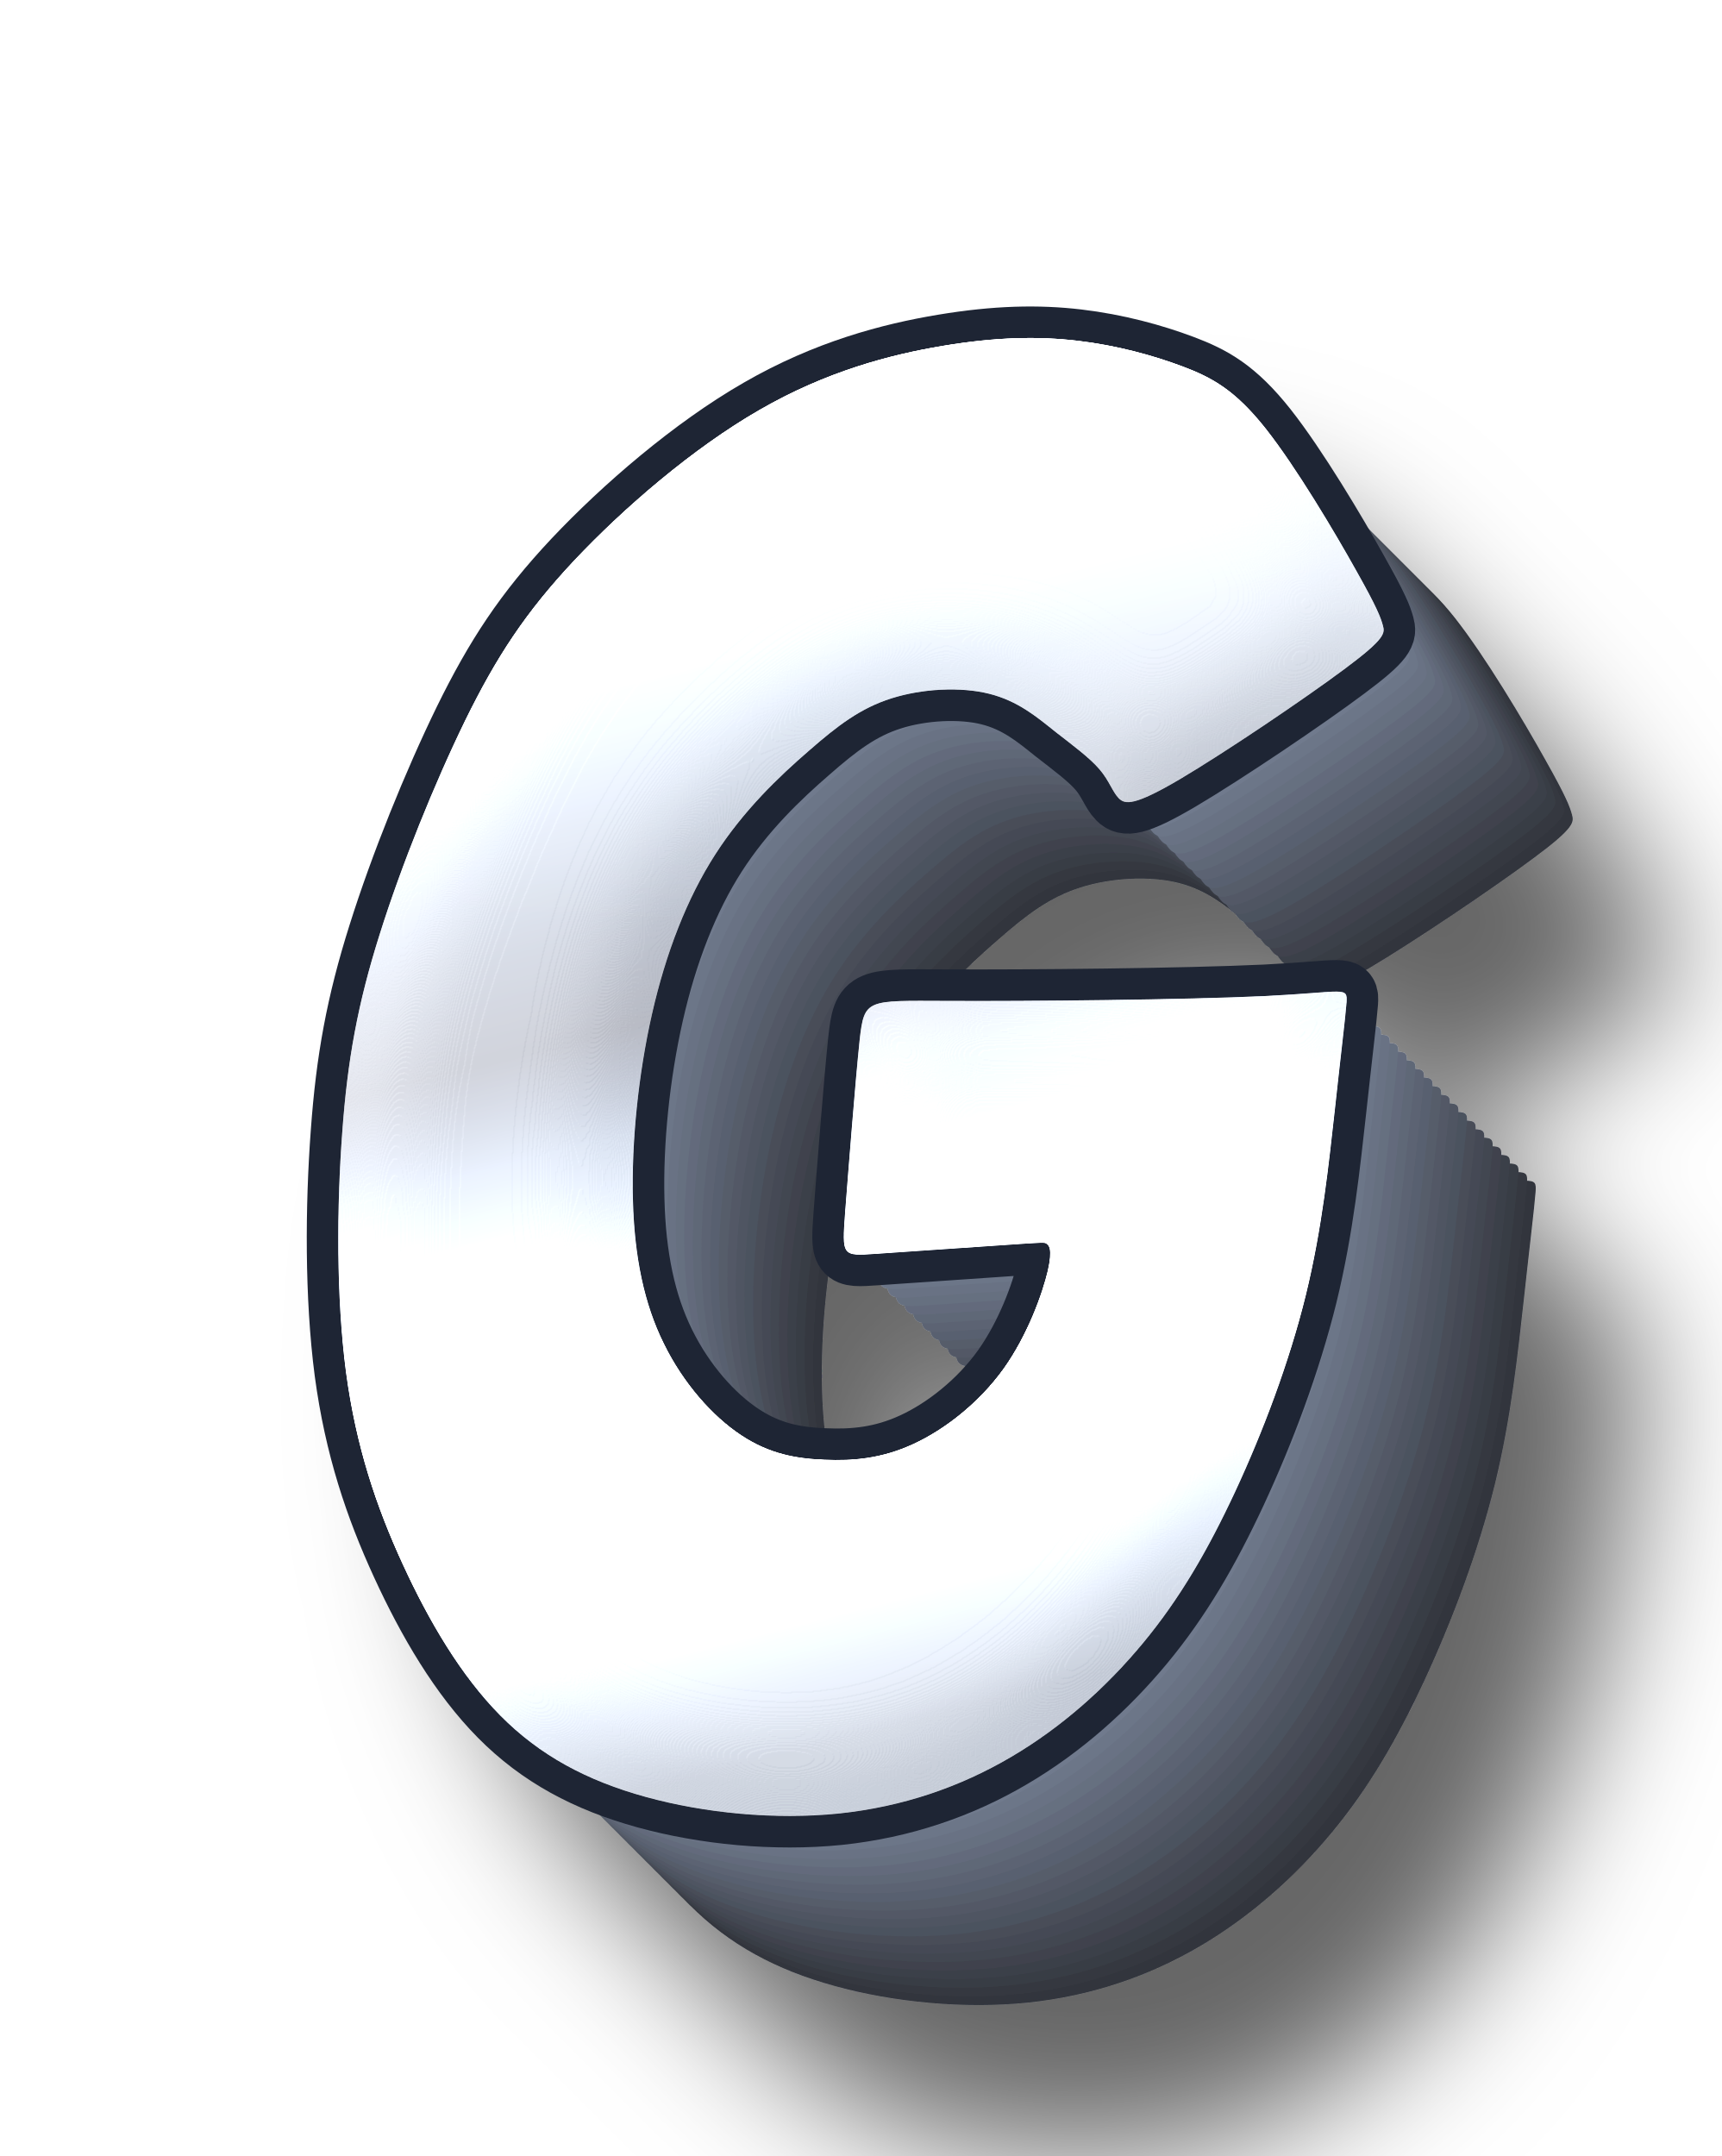
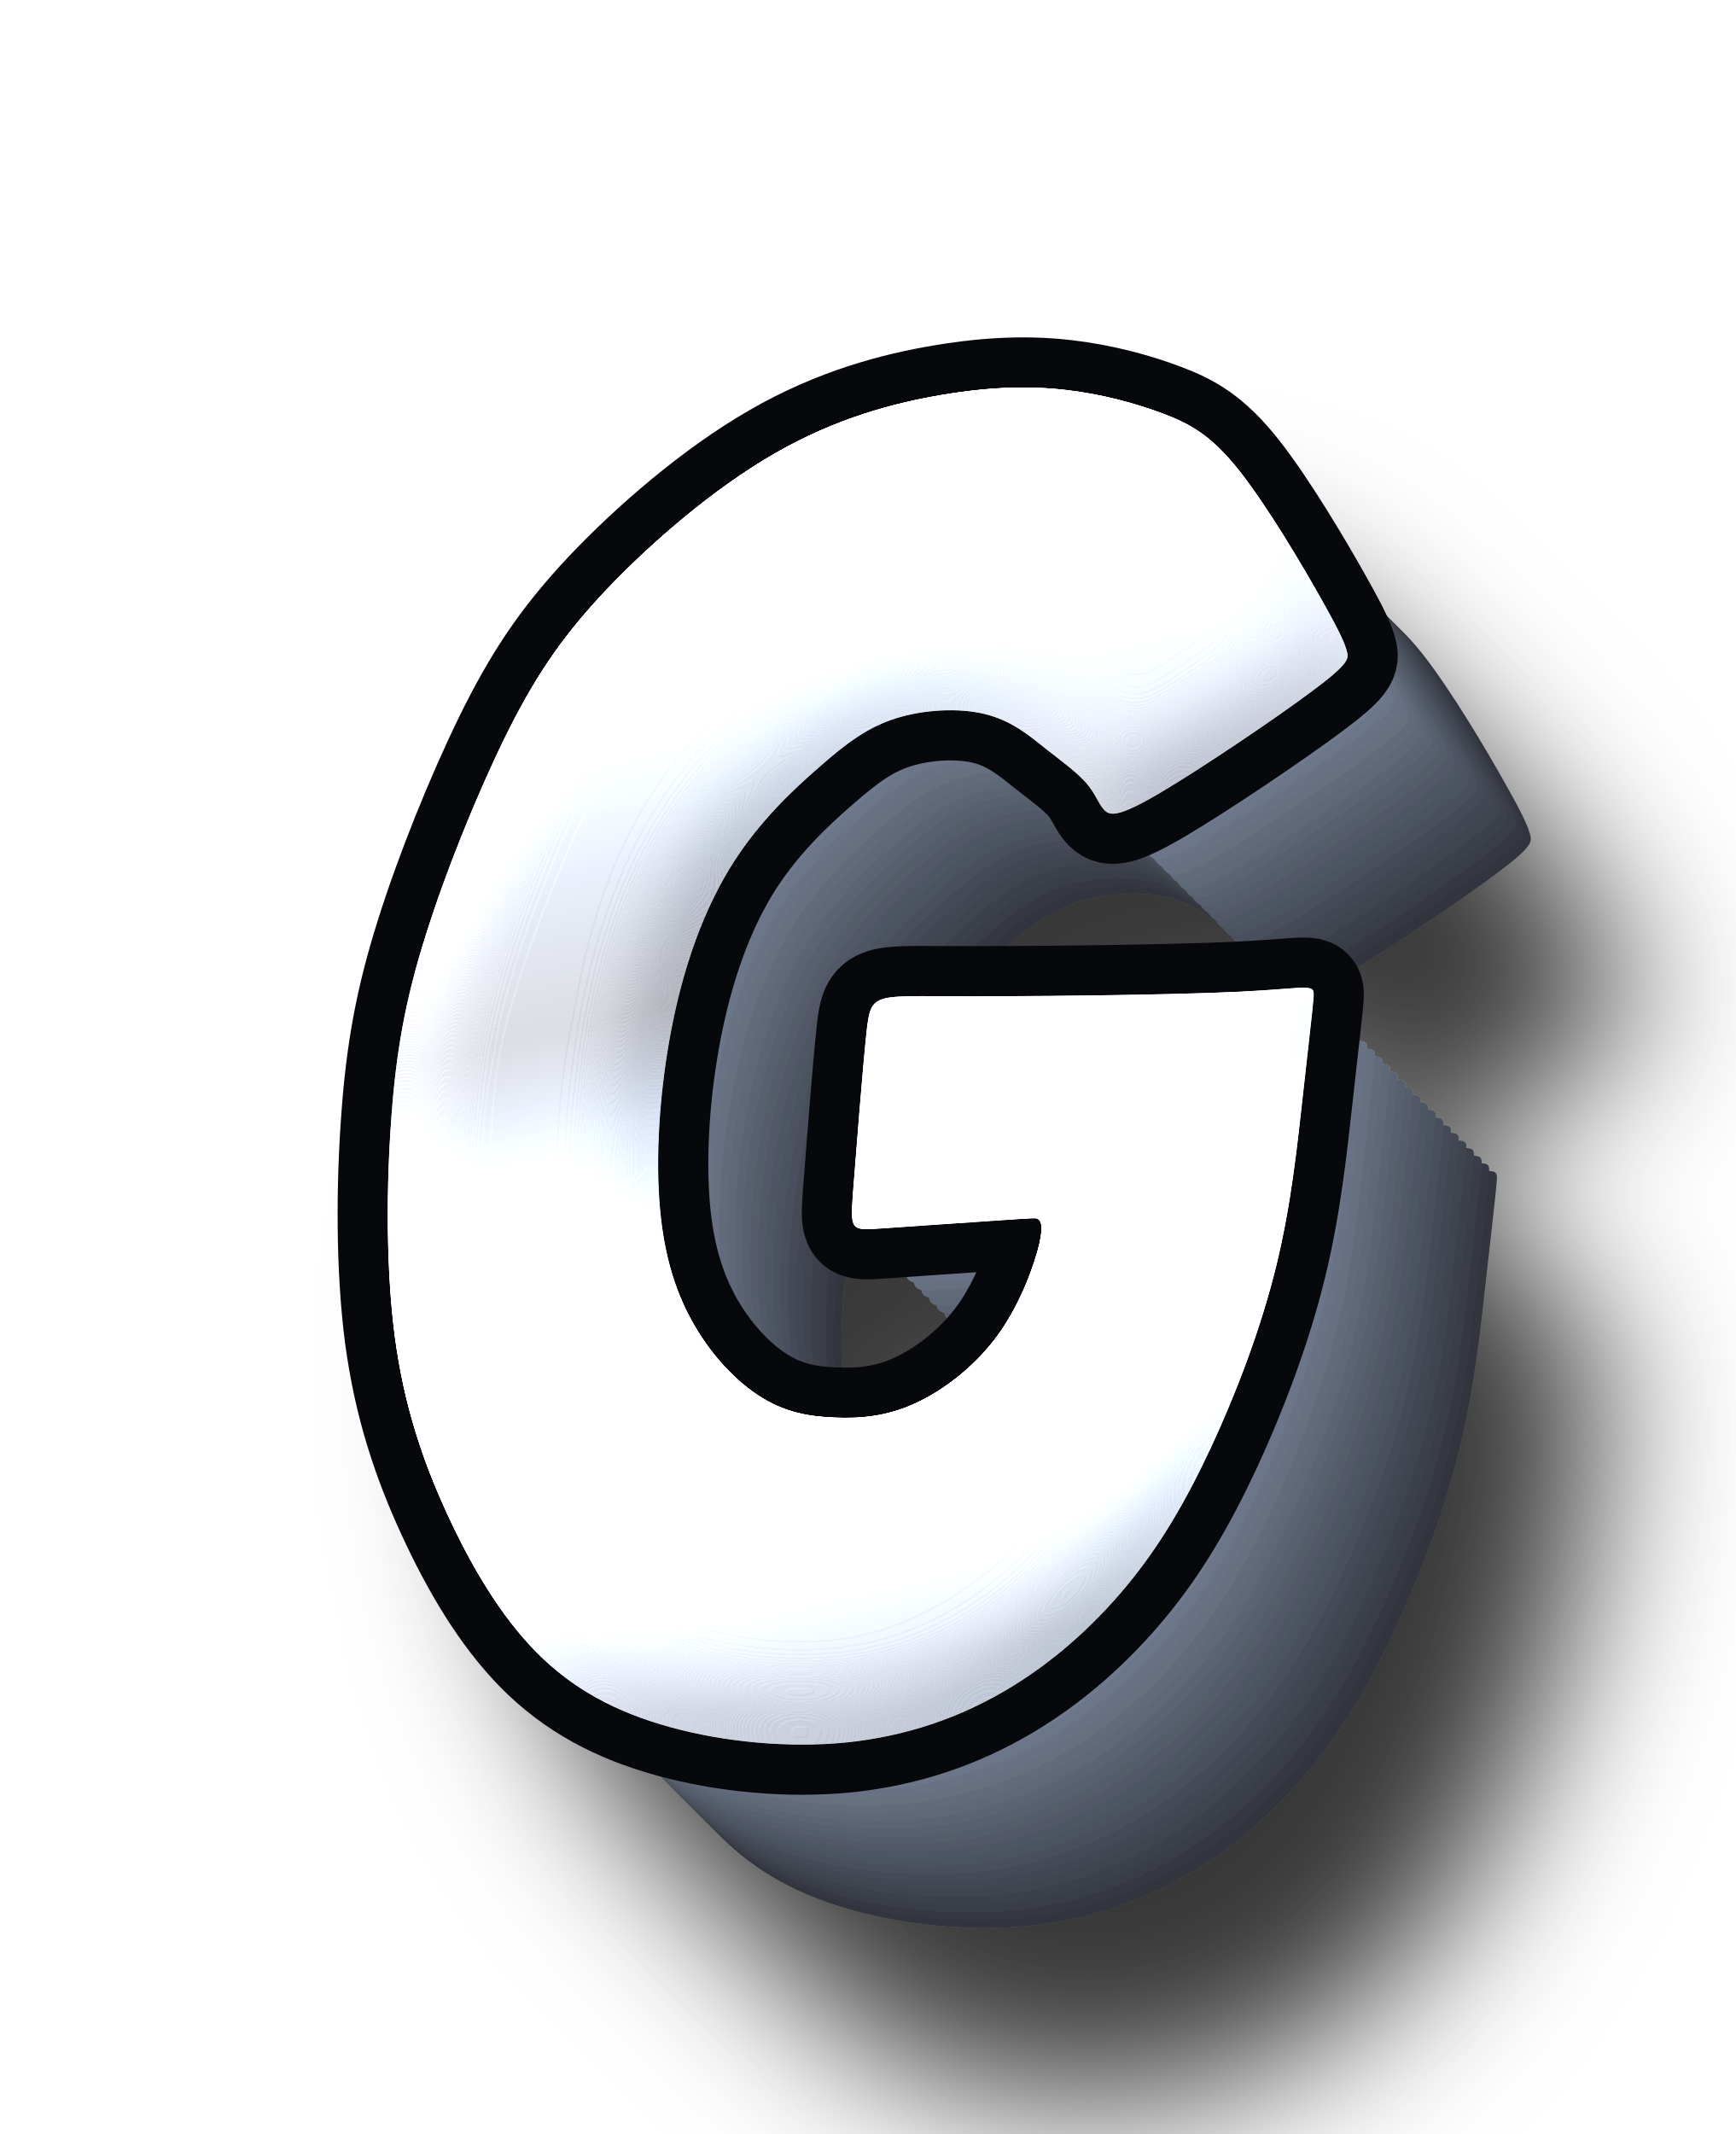
- <svg xmlns="http://www.w3.org/2000/svg" viewBox="72.41 545.18 81.96 102.62">
+ <svg xmlns="http://www.w3.org/2000/svg" viewBox="68.41 541.18 89.96 110.62">
  <defs>
    <path id="f-3-G" d="M 128.56 582.28 C 130.71 581.01 134.55 578.42 136.46 576.99 C 138.37 575.57 138.34 575.31 138.24 574.95 C 138.14 574.58 137.97 574.11 136.96 572.32 C 135.96 570.53 134.12 567.43 132.66 565.58 C 131.20 563.74 130.11 563.15 128.70 562.62 C 127.29 562.09 125.57 561.62 123.71 561.40 C 121.84 561.18 119.83 561.22 117.31 561.64 C 114.78 562.06 111.74 562.86 108.57 564.69 C 105.40 566.51 102.10 569.36 99.76 571.84 C 97.42 574.33 96.04 576.45 94.56 579.46 C 93.09 582.47 91.51 586.38 90.48 589.66 C 89.44 592.95 88.95 595.62 88.70 599.10 C 88.44 602.59 88.41 606.90 88.88 610.48 C 89.36 614.06 90.33 616.91 91.58 619.63 C 92.83 622.35 94.35 624.94 96.23 626.84 C 98.11 628.74 100.35 629.94 103.15 630.71 C 105.94 631.48 109.30 631.81 112.34 631.50 C 115.38 631.18 118.11 630.24 120.54 628.81 C 122.96 627.39 125.08 625.49 126.82 623.39 C 128.56 621.29 129.90 618.99 131.21 616.18 C 132.52 613.36 133.78 610.04 134.57 606.83 C 135.36 603.61 135.67 600.51 135.95 598.03 C 136.22 595.54 136.45 593.68 136.51 592.90 C 136.56 592.11 136.45 592.40 132.63 592.59 C 128.81 592.77 121.30 592.84 117.48 592.82 C 113.66 592.81 113.55 592.70 113.33 594.70 C 113.12 596.71 112.80 600.84 112.64 602.90 C 112.49 604.97 112.49 604.97 114.09 604.86 C 115.70 604.75 118.91 604.53 120.52 604.42 C 122.13 604.31 122.13 604.31 122.23 604.38 C 122.33 604.45 122.53 604.60 122.29 605.66 C 122.04 606.72 121.35 608.69 120.19 610.32 C 119.03 611.94 117.39 613.22 115.89 613.91 C 114.38 614.61 113.00 614.72 111.67 614.66 C 110.33 614.61 109.04 614.39 107.69 613.49 C 106.34 612.60 104.94 611.03 104.01 609.13 C 103.07 607.23 102.61 605.00 102.54 602.28 C 102.47 599.56 102.79 596.35 103.45 593.44 C 104.11 590.54 105.11 587.95 106.46 585.85 C 107.81 583.75 109.50 582.14 110.90 580.93 C 112.29 579.71 113.39 578.88 114.85 578.42 C 116.30 577.96 118.13 577.86 119.49 578.20 C 120.86 578.54 121.77 579.31 122.62 579.99 C 123.48 580.66 124.27 581.24 124.75 581.80 C 125.22 582.35 125.37 582.88 125.67 583.18 C 125.97 583.48 126.42 583.54 128.56 582.28 Z" fill-rule="evenodd" />
-     <linearGradient id="metal-3-G" x1="0" y1="0" x2="0.18" y2="1">
+     <linearGradient id="metal-3-G" x1="0" y1="0" x2="0.16" y2="1">
      <stop offset="0" stop-color="#FFFFFF" />
-       <stop offset="0.09" stop-color="#F2F6FC" />
-       <stop offset="0.2" stop-color="#D3DEEC" />
-       <stop offset="0.32" stop-color="#93A3B9" />
-       <stop offset="0.43" stop-color="#5A6880" />
-       <stop offset="0.5" stop-color="#3C4762" />
-       <stop offset="0.57" stop-color="#8695AC" />
-       <stop offset="0.68" stop-color="#DCE6F2" />
-       <stop offset="0.8" stop-color="#FFFFFF" />
-       <stop offset="0.9" stop-color="#B7C4D6" />
-       <stop offset="1" stop-color="#6E7B90" />
+       <stop offset="0.07" stop-color="#FBFDFF" />
+       <stop offset="0.18" stop-color="#DEE8F6" />
+       <stop offset="0.3" stop-color="#9AACC4" />
+       <stop offset="0.42" stop-color="#55637C" />
+       <stop offset="0.49" stop-color="#333D55" />
+       <stop offset="0.57" stop-color="#8FA0BA" />
+       <stop offset="0.68" stop-color="#E6EFFA" />
+       <stop offset="0.79" stop-color="#FFFFFF" />
+       <stop offset="0.89" stop-color="#BDCADD" />
+       <stop offset="1" stop-color="#6B7890" />
    </linearGradient>
-     <filter id="bisel-3-G" x="-40%" y="-40%" width="200%" height="200%">
-       <feGaussianBlur in="SourceAlpha" stdDeviation="2.4" result="relevo" />
-       <feSpecularLighting in="relevo" surfaceScale="4.5" specularConstant="1.25" specularExponent="22" lighting-color="#FFFFFF" result="luz">
-         <feDistantLight azimuth="228" elevation="62" />
+     <filter id="bisel-3-G" x="-45%" y="-45%" width="210%" height="210%">
+       <feGaussianBlur in="SourceAlpha" stdDeviation="2.2" result="r" />
+       <feSpecularLighting in="r" surfaceScale="5.5" specularConstant="1.45" specularExponent="19" lighting-color="#FFFFFF" result="l">
+         <feDistantLight azimuth="228" elevation="58" />
      </feSpecularLighting>
-       <feComposite in="luz" in2="SourceAlpha" operator="in" result="luzCortada" />
-       <feComposite in="SourceGraphic" in2="luzCortada" operator="arithmetic" k1="0" k2="1" k3="0.92" k4="0" />
+       <feComposite in="l" in2="SourceAlpha" operator="in" result="lc" />
+       <feComposite in="SourceGraphic" in2="lc" operator="arithmetic" k1="0" k2="1" k3="1" k4="0" />
    </filter>
-     <linearGradient id="fio-3-G" x1="0" y1="0" x2="0" y2="0.4">
-       <stop offset="0" stop-color="#FFFFFF" stop-opacity="0.95" />
-       <stop offset="0.5" stop-color="#FFFFFF" stop-opacity="0.25" />
-       <stop offset="1" stop-color="#FFFFFF" stop-opacity="0" />
+     <linearGradient id="topo-3-G" x1="0" y1="0" x2="0" y2="0.34">
+       <stop offset="0" stop-color="#fff" stop-opacity="1" />
+       <stop offset="0.45" stop-color="#fff" stop-opacity="0.3" />
+       <stop offset="1" stop-color="#fff" stop-opacity="0" />
    </linearGradient>
-     <filter id="sombra-3-G" x="-40%" y="-40%" width="200%" height="200%">
-       <feDropShadow dx="5.0" dy="7.2" stdDeviation="3.4" flood-color="#000" flood-opacity="0.6" />
+     <filter id="sombra-3-G" x="-50%" y="-50%" width="220%" height="220%">
+       <feDropShadow dx="5.7" dy="9.0" stdDeviation="4.2" flood-color="#000" flood-opacity="0.78" />
    </filter>
  </defs>
  <g filter="url(#sombra-3-G)">
-     <use href="#f-3-G" x="9.00" y="9.00" fill="#32353c" />
-     <use href="#f-3-G" x="8.59" y="8.59" fill="#353840" />
-     <use href="#f-3-G" x="8.18" y="8.18" fill="#383c44" />
-     <use href="#f-3-G" x="7.77" y="7.77" fill="#3b3f48" />
-     <use href="#f-3-G" x="7.36" y="7.36" fill="#3f434d" />
-     <use href="#f-3-G" x="6.95" y="6.95" fill="#424751" />
-     <use href="#f-3-G" x="6.55" y="6.55" fill="#454a55" />
-     <use href="#f-3-G" x="6.14" y="6.14" fill="#484e59" />
-     <use href="#f-3-G" x="5.73" y="5.73" fill="#4c525e" />
-     <use href="#f-3-G" x="5.32" y="5.32" fill="#4f5562" />
-     <use href="#f-3-G" x="4.91" y="4.91" fill="#525966" />
-     <use href="#f-3-G" x="4.50" y="4.50" fill="#565d6b" />
-     <use href="#f-3-G" x="4.09" y="4.09" fill="#59606f" />
-     <use href="#f-3-G" x="3.68" y="3.68" fill="#5c6473" />
-     <use href="#f-3-G" x="3.27" y="3.27" fill="#5f6777" />
-     <use href="#f-3-G" x="2.86" y="2.86" fill="#636b7c" />
-     <use href="#f-3-G" x="2.45" y="2.45" fill="#666f80" />
-     <use href="#f-3-G" x="2.05" y="2.05" fill="#697284" />
-     <use href="#f-3-G" x="1.64" y="1.64" fill="#6c7688" />
-     <use href="#f-3-G" x="1.23" y="1.23" fill="#707a8d" />
-     <use href="#f-3-G" x="0.82" y="0.82" fill="#737d91" />
-     <use href="#f-3-G" x="0.41" y="0.41" fill="#768195" />
+     <use href="#f-3-G" x="9.50" y="9.50" fill="#32363e" />
+     <use href="#f-3-G" x="9.10" y="9.10" fill="#353942" />
+     <use href="#f-3-G" x="8.71" y="8.71" fill="#383d46" />
+     <use href="#f-3-G" x="8.31" y="8.31" fill="#3b404a" />
+     <use href="#f-3-G" x="7.92" y="7.92" fill="#3f444e" />
+     <use href="#f-3-G" x="7.52" y="7.52" fill="#424752" />
+     <use href="#f-3-G" x="7.12" y="7.12" fill="#454b57" />
+     <use href="#f-3-G" x="6.73" y="6.73" fill="#484f5b" />
+     <use href="#f-3-G" x="6.33" y="6.33" fill="#4c525f" />
+     <use href="#f-3-G" x="5.94" y="5.94" fill="#4f5663" />
+     <use href="#f-3-G" x="5.54" y="5.54" fill="#525967" />
+     <use href="#f-3-G" x="5.15" y="5.15" fill="#555d6b" />
+     <use href="#f-3-G" x="4.75" y="4.75" fill="#596170" />
+     <use href="#f-3-G" x="4.35" y="4.35" fill="#5c6474" />
+     <use href="#f-3-G" x="3.96" y="3.96" fill="#5f6878" />
+     <use href="#f-3-G" x="3.56" y="3.56" fill="#626b7c" />
+     <use href="#f-3-G" x="3.17" y="3.17" fill="#666f80" />
+     <use href="#f-3-G" x="2.77" y="2.77" fill="#697284" />
+     <use href="#f-3-G" x="2.38" y="2.38" fill="#6c7689" />
+     <use href="#f-3-G" x="1.98" y="1.98" fill="#6f7a8d" />
+     <use href="#f-3-G" x="1.58" y="1.58" fill="#737d91" />
+     <use href="#f-3-G" x="1.19" y="1.19" fill="#768195" />
+     <use href="#f-3-G" x="0.79" y="0.79" fill="#798499" />
+     <use href="#f-3-G" x="0.40" y="0.40" fill="#7c889d" />
  </g>
-   <use href="#f-3-G" fill="#1E2534" stroke="#1E2534" stroke-width="3" stroke-linejoin="round" />
+   <use href="#f-3-G" fill="#07080C" stroke="#07080C" stroke-width="5.2" stroke-linejoin="round" />
  <g filter="url(#bisel-3-G)">
    <use href="#f-3-G" fill="url(#metal-3-G)" />
  </g>
-   <use href="#f-3-G" fill="url(#fio-3-G)" />
+   <use href="#f-3-G" fill="url(#topo-3-G)" />
</svg>
